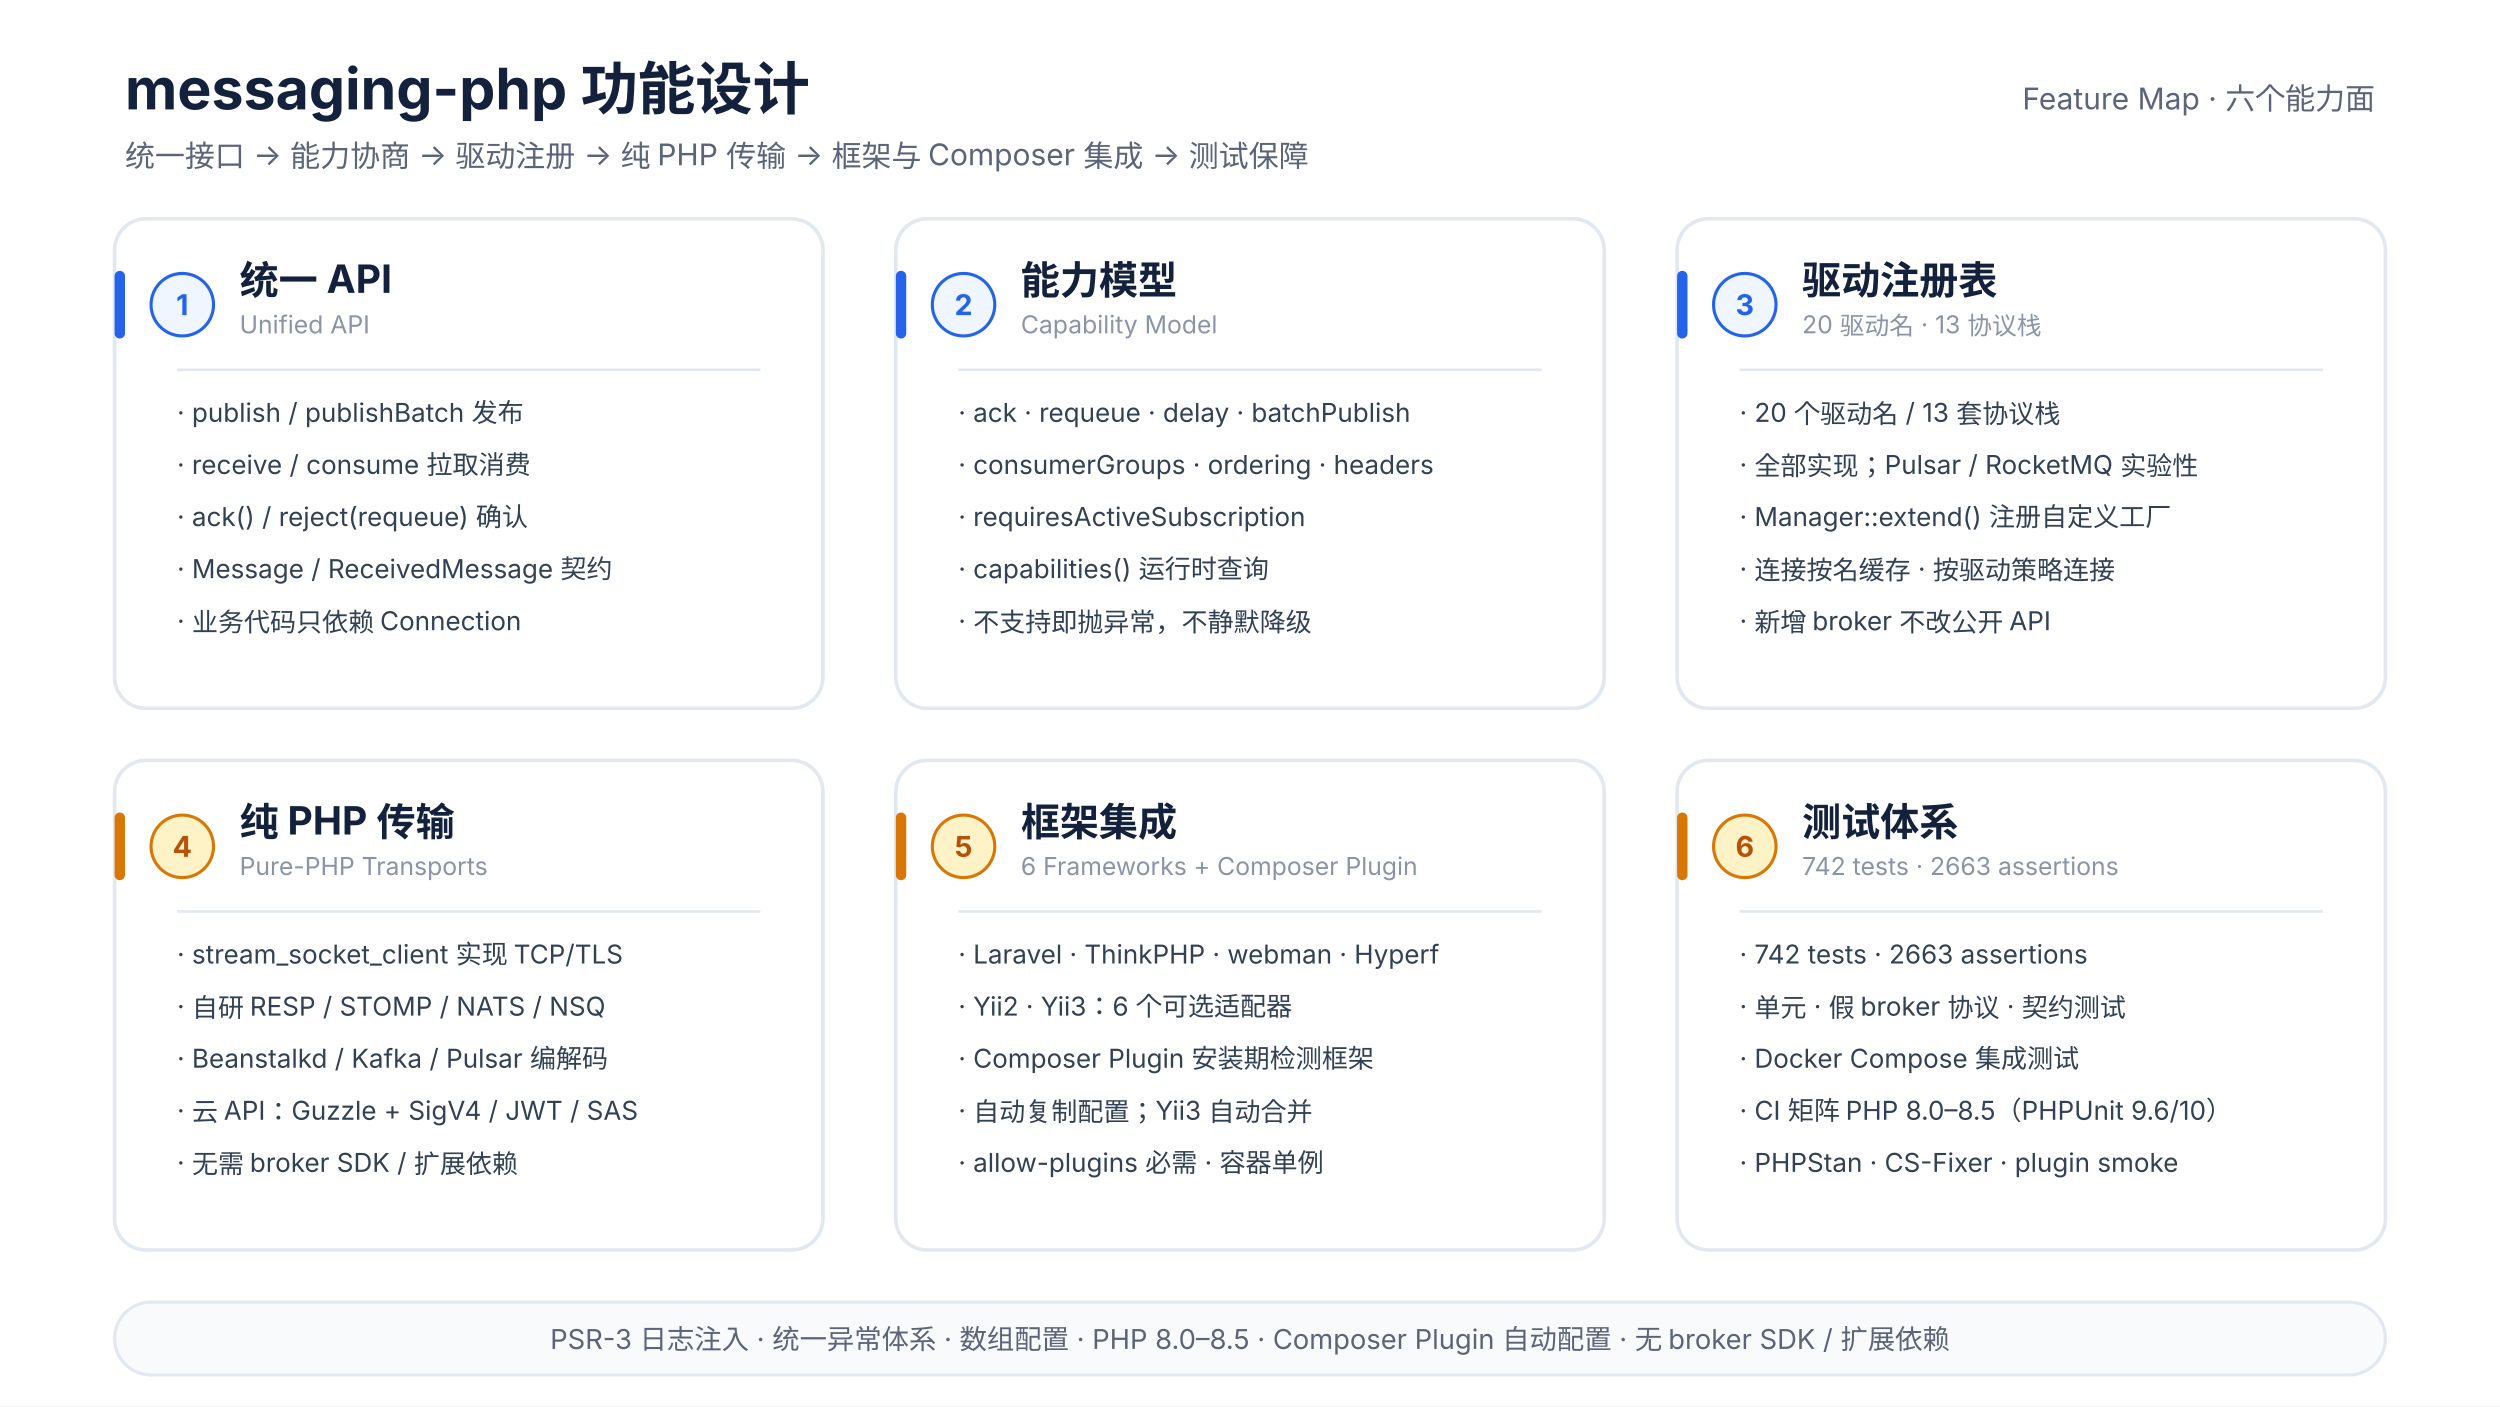
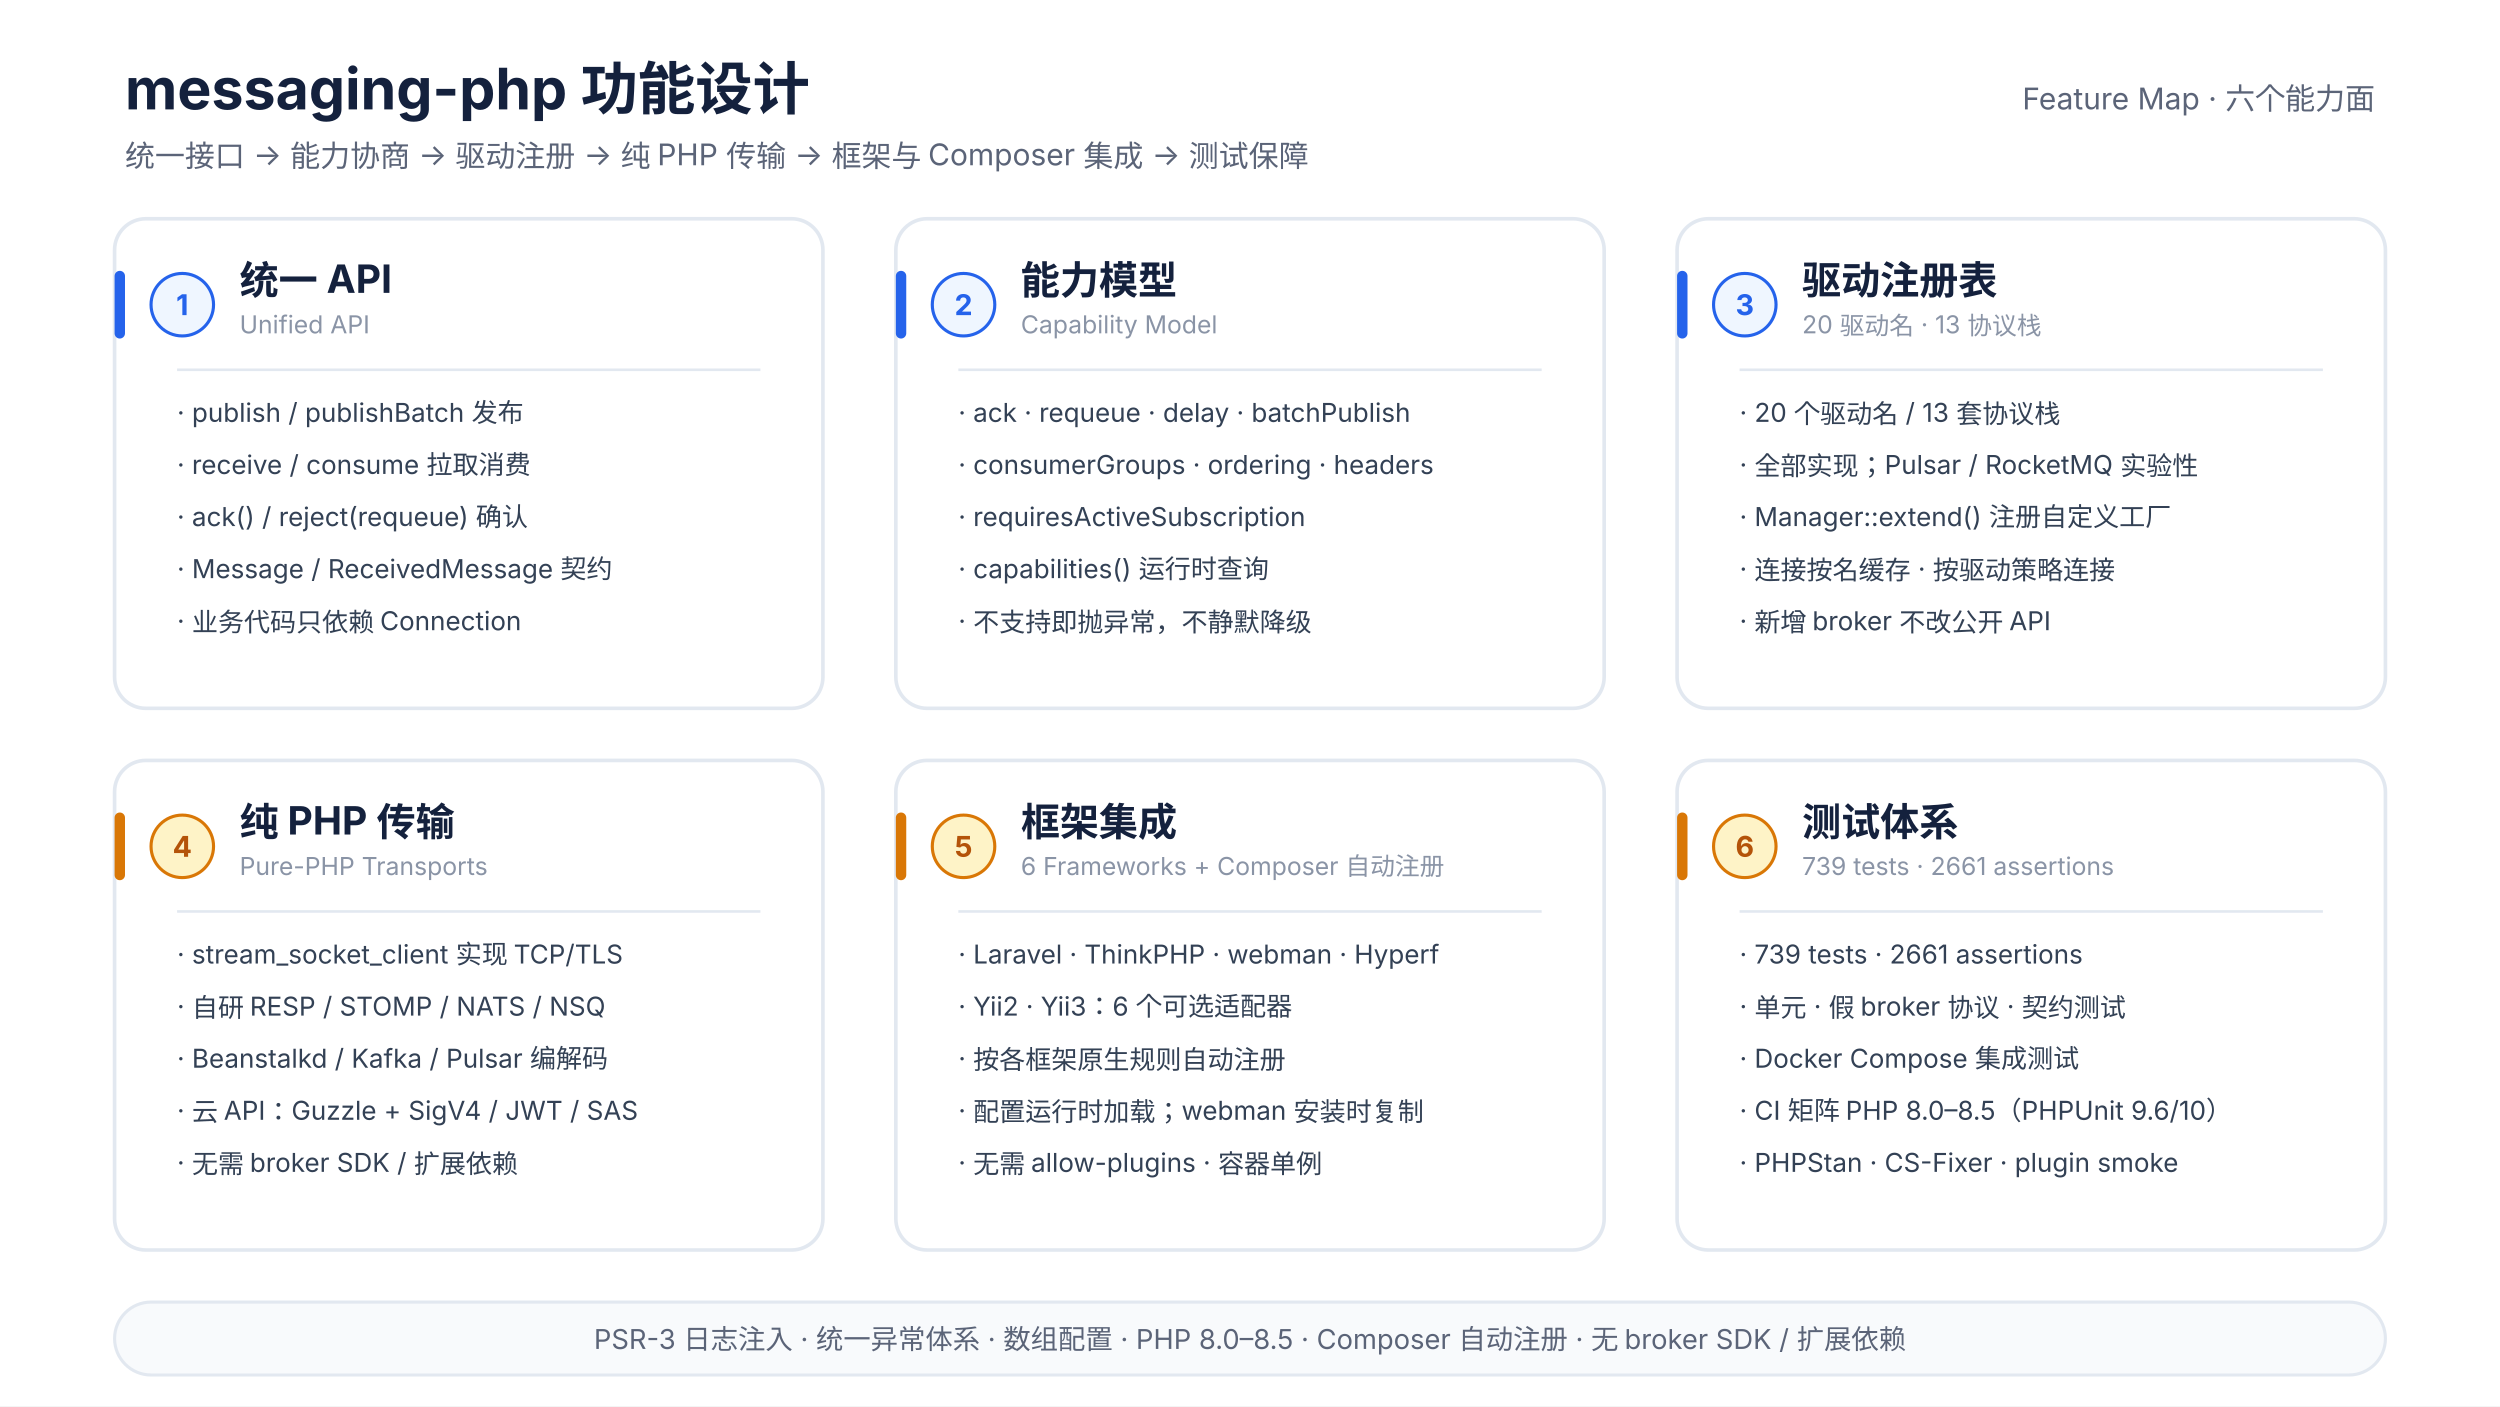
<svg xmlns="http://www.w3.org/2000/svg" width="960" height="540" viewBox="0 0 960 540" role="img" aria-labelledby="feat-title feat-desc">
  <style>
    text{font-family:system-ui,-apple-system,'Segoe UI','PingFang SC','Microsoft YaHei',sans-serif;fill:#14213D}
    .title{font-size:22px;font-weight:700}
    .sub{font-size:11.5px;fill:#5B6478}
    .ct{font-size:15px;font-weight:700}
    .ce{font-size:9.5px;fill:#8A94A6}
    .b{font-size:10px;fill:#334155}
    .num{font-size:11px;font-weight:700;fill:#2563EB}
    .foot{font-size:10.5px;fill:#5B6478}
    .ctr{text-anchor:middle}
  </style>
  <rect x="0" y="0" width="960" height="540" fill="#FFFFFF" />
  <text class="title" x="48" y="42">messaging-php 功能设计</text>
  <text class="sub" x="912" y="42" text-anchor="end">Feature Map · 六个能力面</text>
  <text class="sub" x="48" y="64">统一接口 → 能力协商 → 驱动注册 → 纯 PHP 传输 → 框架与 Composer 集成 → 测试保障</text>
  <rect x="44" y="84" width="272" height="188" rx="12" fill="#FFFFFF" stroke="#E2E8F0" stroke-width="1.4" />
  <rect x="44" y="104" width="4" height="26" rx="2" fill="#2563EB" />
  <circle cx="70" cy="117" r="12" fill="#EFF6FF" stroke="#2563EB" stroke-width="1.2" />
  <text class="num ctr" x="70" y="121">1</text>
  <text class="ct" x="92" y="113">统一 API</text>
  <text class="ce" x="92" y="128">Unified API</text>
  <line x1="68" y1="142" x2="292" y2="142" stroke="#E2E8F0" stroke-width="1" />
  <text class="b" x="68" y="162">· publish / publishBatch 发布</text>
  <text class="b" x="68" y="182">· receive / consume 拉取消费</text>
  <text class="b" x="68" y="202">· ack() / reject(requeue) 确认</text>
  <text class="b" x="68" y="222">· Message / ReceivedMessage 契约</text>
  <text class="b" x="68" y="242">· 业务代码只依赖 Connection</text>
  <rect x="344" y="84" width="272" height="188" rx="12" fill="#FFFFFF" stroke="#E2E8F0" stroke-width="1.4" />
  <rect x="344" y="104" width="4" height="26" rx="2" fill="#2563EB" />
  <circle cx="370" cy="117" r="12" fill="#EFF6FF" stroke="#2563EB" stroke-width="1.2" />
  <text class="num ctr" x="370" y="121">2</text>
  <text class="ct" x="392" y="113">能力模型</text>
  <text class="ce" x="392" y="128">Capability Model</text>
  <line x1="368" y1="142" x2="592" y2="142" stroke="#E2E8F0" stroke-width="1" />
  <text class="b" x="368" y="162">· ack · requeue · delay · batchPublish</text>
  <text class="b" x="368" y="182">· consumerGroups · ordering · headers</text>
  <text class="b" x="368" y="202">· requiresActiveSubscription</text>
  <text class="b" x="368" y="222">· capabilities() 运行时查询</text>
  <text class="b" x="368" y="242">· 不支持即抛异常，不静默降级</text>
  <rect x="644" y="84" width="272" height="188" rx="12" fill="#FFFFFF" stroke="#E2E8F0" stroke-width="1.4" />
  <rect x="644" y="104" width="4" height="26" rx="2" fill="#2563EB" />
  <circle cx="670" cy="117" r="12" fill="#EFF6FF" stroke="#2563EB" stroke-width="1.2" />
  <text class="num ctr" x="670" y="121">3</text>
  <text class="ct" x="692" y="113">驱动注册表</text>
  <text class="ce" x="692" y="128">20 驱动名 · 13 协议栈</text>
  <line x1="668" y1="142" x2="892" y2="142" stroke="#E2E8F0" stroke-width="1" />
  <text class="b" x="668" y="162">· 20 个驱动名 / 13 套协议栈</text>
  <text class="b" x="668" y="182">· 全部实现；Pulsar / RocketMQ 实验性</text>
  <text class="b" x="668" y="202">· Manager::extend() 注册自定义工厂</text>
  <text class="b" x="668" y="222">· 连接按名缓存 · 按驱动策略连接</text>
  <text class="b" x="668" y="242">· 新增 broker 不改公开 API</text>
  <rect x="44" y="292" width="272" height="188" rx="12" fill="#FFFFFF" stroke="#E2E8F0" stroke-width="1.4" />
  <rect x="44" y="312" width="4" height="26" rx="2" fill="#D97706" />
  <circle cx="70" cy="325" r="12" fill="#FEF3C7" stroke="#D97706" stroke-width="1.2" />
  <text class="num ctr" x="70" y="329" style="fill:#B45309">4</text>
  <text class="ct" x="92" y="321">纯 PHP 传输</text>
  <text class="ce" x="92" y="336">Pure-PHP Transports</text>
  <line x1="68" y1="350" x2="292" y2="350" stroke="#E2E8F0" stroke-width="1" />
  <text class="b" x="68" y="370">· stream_socket_client 实现 TCP/TLS</text>
  <text class="b" x="68" y="390">· 自研 RESP / STOMP / NATS / NSQ</text>
  <text class="b" x="68" y="410">· Beanstalkd / Kafka / Pulsar 编解码</text>
  <text class="b" x="68" y="430">· 云 API：Guzzle + SigV4 / JWT / SAS</text>
  <text class="b" x="68" y="450">· 无需 broker SDK / 扩展依赖</text>
  <rect x="344" y="292" width="272" height="188" rx="12" fill="#FFFFFF" stroke="#E2E8F0" stroke-width="1.4" />
  <rect x="344" y="312" width="4" height="26" rx="2" fill="#D97706" />
  <circle cx="370" cy="325" r="12" fill="#FEF3C7" stroke="#D97706" stroke-width="1.2" />
  <text class="num ctr" x="370" y="329" style="fill:#B45309">5</text>
  <text class="ct" x="392" y="321">框架集成</text>
-   <text class="ce" x="392" y="336">6 Frameworks + Composer Plugin</text>
+   <text class="ce" x="392" y="336">6 Frameworks + Composer 自动注册</text>
  <line x1="368" y1="350" x2="592" y2="350" stroke="#E2E8F0" stroke-width="1" />
  <text class="b" x="368" y="370">· Laravel · ThinkPHP · webman · Hyperf</text>
  <text class="b" x="368" y="390">· Yii2 · Yii3：6 个可选适配器</text>
-   <text class="b" x="368" y="410">· Composer Plugin 安装期检测框架</text>
-   <text class="b" x="368" y="430">· 自动复制配置；Yii3 自动合并</text>
-   <text class="b" x="368" y="450">· allow-plugins 必需 · 容器单例</text>
+   <text class="b" x="368" y="410">· 按各框架原生规则自动注册</text>
+   <text class="b" x="368" y="430">· 配置运行时加载；webman 安装时复制</text>
+   <text class="b" x="368" y="450">· 无需 allow-plugins · 容器单例</text>
  <rect x="644" y="292" width="272" height="188" rx="12" fill="#FFFFFF" stroke="#E2E8F0" stroke-width="1.4" />
  <rect x="644" y="312" width="4" height="26" rx="2" fill="#D97706" />
  <circle cx="670" cy="325" r="12" fill="#FEF3C7" stroke="#D97706" stroke-width="1.2" />
  <text class="num ctr" x="670" y="329" style="fill:#B45309">6</text>
  <text class="ct" x="692" y="321">测试体系</text>
-   <text class="ce" x="692" y="336">742 tests · 2663 assertions</text>
+   <text class="ce" x="692" y="336">739 tests · 2661 assertions</text>
  <line x1="668" y1="350" x2="892" y2="350" stroke="#E2E8F0" stroke-width="1" />
-   <text class="b" x="668" y="370">· 742 tests · 2663 assertions</text>
+   <text class="b" x="668" y="370">· 739 tests · 2661 assertions</text>
  <text class="b" x="668" y="390">· 单元 · 假 broker 协议 · 契约测试</text>
  <text class="b" x="668" y="410">· Docker Compose 集成测试</text>
  <text class="b" x="668" y="430">· CI 矩阵 PHP 8.0–8.5（PHPUnit 9.6/10）</text>
  <text class="b" x="668" y="450">· PHPStan · CS-Fixer · plugin smoke</text>
  <rect x="44" y="500" width="872" height="28" rx="14" fill="#F8FAFC" stroke="#E2E8F0" stroke-width="1.2" />
-   <text class="foot ctr" x="480" y="518">PSR-3 日志注入 · 统一异常体系 · 数组配置 · PHP 8.0–8.5 · Composer Plugin 自动配置 · 无 broker SDK / 扩展依赖</text>
+   <text class="foot ctr" x="480" y="518">PSR-3 日志注入 · 统一异常体系 · 数组配置 · PHP 8.0–8.5 · Composer 自动注册 · 无 broker SDK / 扩展依赖</text>
</svg>
